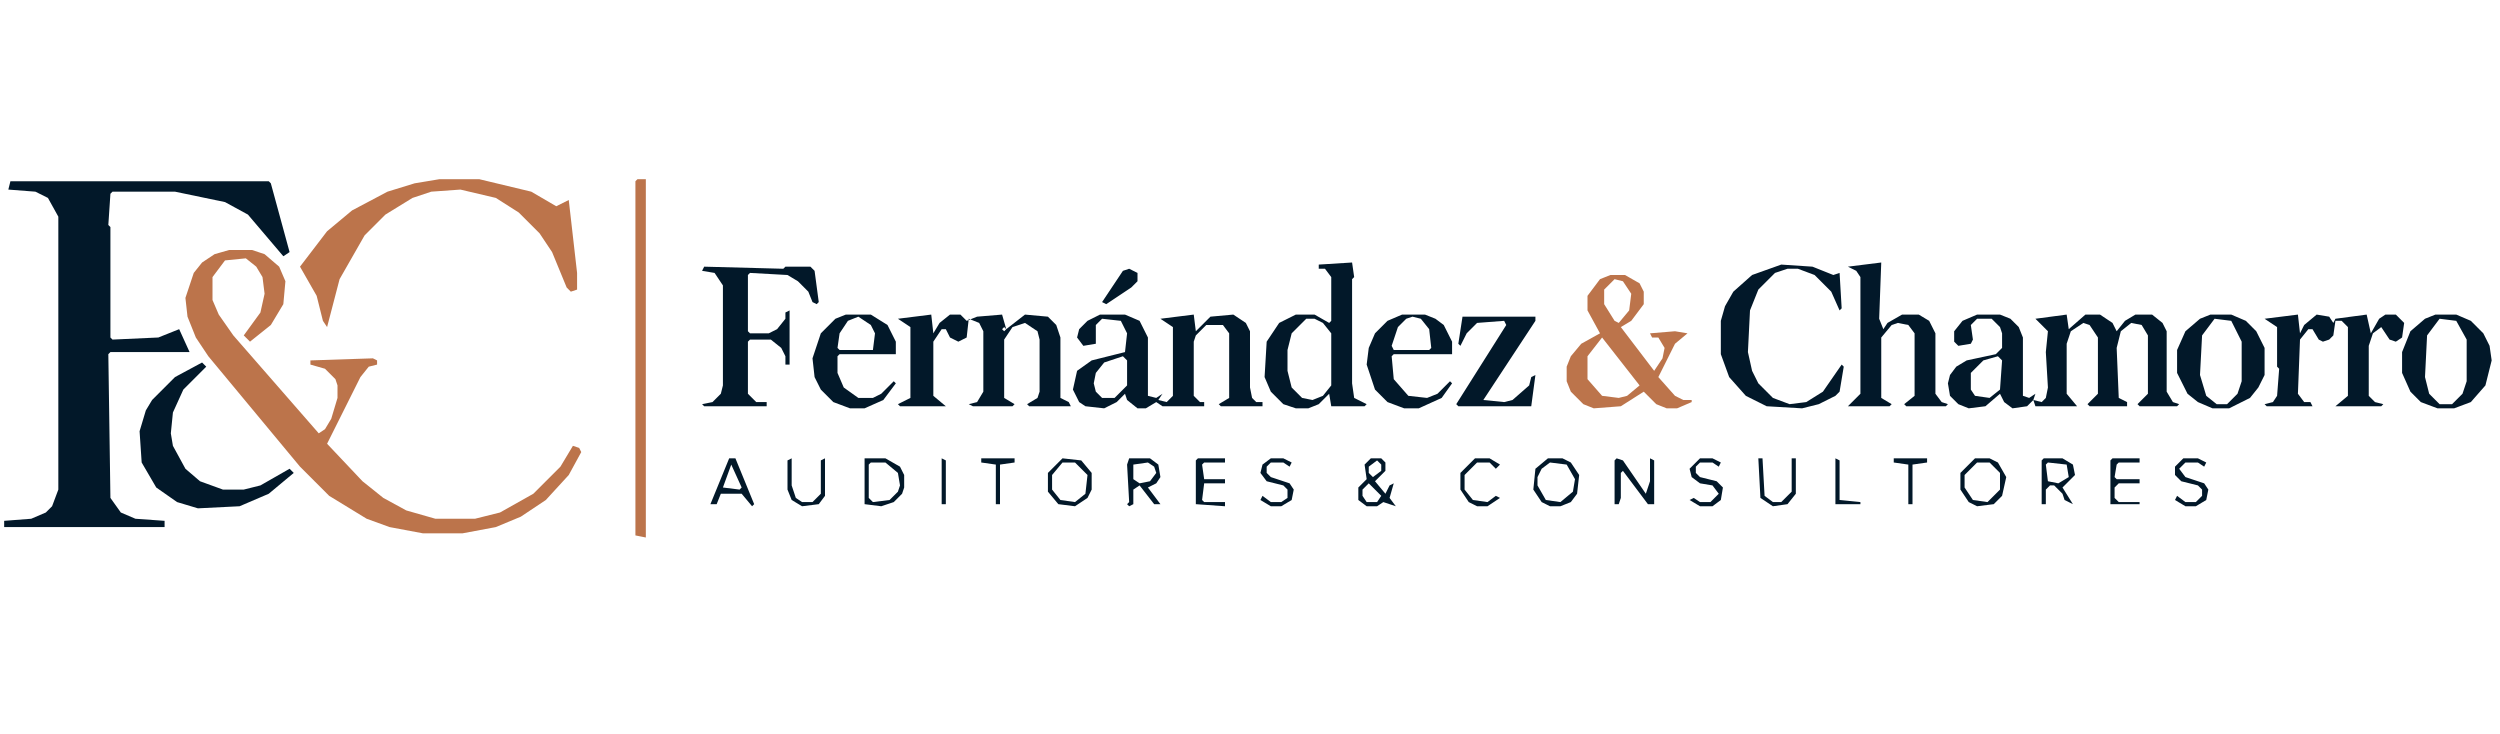
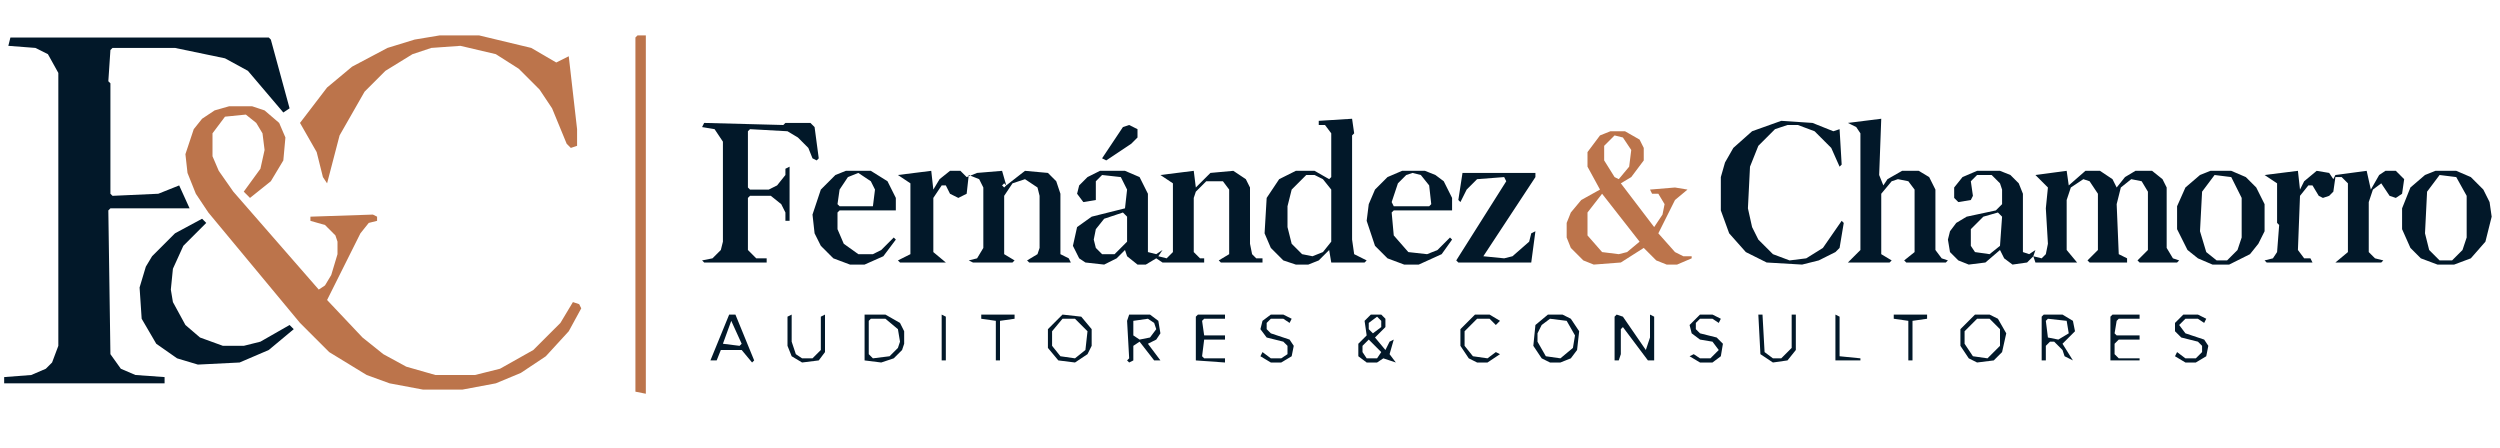
- <svg xmlns="http://www.w3.org/2000/svg" viewBox="0 0 1200 352" role="img" aria-label="Fernández &amp; Chamorro Auditores &amp; Consultores">
+ <svg xmlns="http://www.w3.org/2000/svg" viewBox="0 69 1200 215" role="img" aria-label="Fernández &amp; Chamorro Auditores &amp; Consultores">
  <path fill="#021829" fill-rule="evenodd" d="M1048 220 1044 224 1044 228 1047 231 1055 233 1057 235 1057 238 1054 241 1049 241 1045 238 1044 240 1049 243 1054 243 1059 240 1060 235 1058 232 1049 229 1046 225 1049 222 1055 222 1058 224 1059 222 1055 220Z M1014 220 1013 221 1013 242 1027 242 1027 241 1017 241 1015 239 1015 234 1017 232 1027 232 1027 230 1016 230 1015 229 1016 223 1017 222 1027 222 1027 220Z M981 220 980 221 980 242 982 242 982 235 984 233 986 233 990 237 991 240 995 242 990 234 996 228 995 223 990 220Z M982 223 983 222 992 223 993 229 988 232 983 231Z M948 220 941 227 941 235 945 241 949 243 957 242 961 238 963 229 959 222 955 220Z M949 222 955 222 960 227 960 235 954 241 947 240 943 234 943 228Z M909 220 909 222 916 223 916 242 918 242 918 223 925 222 925 220Z M881 220 881 242 893 242 893 241 883 240 883 221Z M844 220 845 239 851 243 858 242 862 237 862 220 860 220 860 236 855 241 851 241 847 238 846 220Z M816 220 811 225 812 229 816 232 822 233 825 237 821 241 816 241 813 239 811 240 816 243 822 243 826 240 827 234 824 231 816 229 814 227 814 224 816 222 822 222 825 224 826 222 822 220Z M776 220 775 221 775 242 777 242 778 239 778 227 779 226 791 242 794 242 794 221 792 220 792 231 790 237 779 221Z M743 220 737 225 736 235 740 241 744 243 749 243 754 241 757 237 758 228 754 222 750 220Z M744 222 752 223 756 230 755 236 749 241 742 240 738 233 738 229 740 225Z M708 220 701 227 701 235 705 241 709 243 714 243 720 239 718 238 714 241 707 240 703 235 703 228 709 222 715 222 718 225 720 223 715 220Z M658 220 655 223 656 230 652 234 652 240 656 243 661 243 664 241 670 243 667 239 669 232 667 233 665 237 660 231 665 226 665 222 663 220Z M657 232 663 238 661 241 656 241 654 238 654 235Z M661 221 663 223 663 226 659 229 657 227 657 224Z M610 220 606 223 605 227 608 231 616 233 618 235 618 239 615 241 610 241 606 238 605 240 610 243 615 243 620 240 621 235 619 232 610 229 608 227 608 224 610 222 616 222 619 224 620 222 616 220Z M575 220 574 221 574 242 588 243 588 241 578 241 577 240 578 232 588 232 588 230 578 230 577 223 578 222 588 222 588 220Z M542 220 541 223 542 241 541 242 542 243 544 242 544 235 547 233 554 242 557 242 551 234 555 232 557 229 556 223 552 220Z M544 223 551 222 554 224 555 227 552 231 547 232 544 230Z M510 220 503 227 503 236 508 242 516 243 522 239 524 235 524 227 519 221Z M510 222 516 222 522 228 521 237 516 241 509 240 505 235 505 228Z M471 220 471 222 478 223 478 242 480 242 480 223 487 222 487 220Z M452 220 452 242 454 242 454 221Z M415 220 415 242 423 243 429 241 433 237 434 234 434 228 432 224 425 220Z M418 222 425 222 431 227 432 233 431 236 427 240 419 241 417 239 417 223Z M378 221 378 235 380 240 385 243 393 242 396 238 396 220 394 221 394 237 390 241 385 241 382 239 380 233 380 220Z M350 220 341 242 344 242 346 237 356 237 361 243 362 242 353 220Z M351 223 356 234 355 235 347 234Z M97 174 84 181 73 192 70 197 67 207 68 222 75 234 85 241 95 244 115 243 129 237 141 227 139 225 125 233 117 235 107 235 96 231 89 225 83 214 82 208 83 198 88 187 99 176Z M702 152 700 165 701 166 704 160 709 155 722 154 723 156 699 194 700 195 735 195 737 180 735 181 734 185 726 192 722 193 712 192 737 154 737 152Z M1169 151 1164 153 1157 159 1153 169 1153 179 1157 188 1162 193 1170 196 1178 196 1186 193 1193 185 1196 173 1195 166 1192 160 1186 154 1179 151Z M1171 153 1179 154 1184 163 1184 183 1182 189 1177 194 1171 194 1166 189 1164 181 1165 161Z M1087 153 1093 157 1093 176 1094 177 1093 190 1091 193 1087 194 1088 195 1110 195 1109 193 1106 193 1103 189 1104 163 1108 158 1110 158 1113 163 1115 164 1118 163 1120 161 1121 154 1124 154 1127 157 1127 190 1121 195 1143 195 1144 194 1140 193 1137 190 1137 166 1139 160 1143 157 1147 163 1150 164 1153 162 1154 155 1150 151 1145 151 1142 153 1138 160 1136 151 1121 153 1120 155 1118 152 1112 151 1106 156 1104 160 1103 151Z M1061 151 1056 153 1049 159 1045 168 1045 179 1050 189 1055 193 1062 196 1070 196 1080 191 1084 186 1087 180 1087 167 1083 159 1078 154 1071 151Z M1063 153 1071 154 1076 164 1076 183 1074 189 1069 194 1064 194 1059 190 1056 180 1057 161Z M938 159 938 164 940 166 946 165 947 163 946 156 949 153 956 153 960 157 961 160 961 167 958 170 944 173 939 176 936 180 935 184 936 190 940 194 945 196 953 195 960 189 962 193 966 196 973 195 976 192 977 195 997 195 992 189 992 165 994 159 1000 155 1003 156 1007 162 1007 189 1002 194 1003 195 1021 195 1021 193 1017 191 1016 167 1018 159 1023 155 1028 156 1031 161 1031 189 1026 194 1027 195 1045 195 1046 194 1043 193 1040 188 1040 159 1038 155 1033 151 1025 151 1020 154 1016 159 1014 155 1008 151 1001 151 993 158 992 151 977 153 983 159 982 169 983 186 982 191 980 193 976 192 977 189 974 191 971 190 971 162 969 157 965 153 960 151 949 151 942 154Z M959 171 961 173 960 187 955 191 948 190 946 187 946 179 952 173Z M673 151 666 154 660 160 657 167 656 175 660 187 666 193 674 196 681 196 692 191 697 184 696 183 690 189 685 191 676 190 669 182 668 171 669 170 697 170 697 164 693 156 689 153 684 151Z M671 157 675 153 678 152 682 153 686 158 687 167 686 168 669 168 668 166Z M518 158 517 162 520 166 526 165 526 156 529 153 538 154 541 160 540 169 524 173 517 178 515 187 518 193 521 195 530 196 536 193 540 189 541 192 546 196 550 196 555 193 558 195 578 195 578 193 576 193 573 190 573 164 574 161 579 156 587 156 590 160 590 191 585 194 586 195 606 195 606 193 603 193 601 191 600 186 600 159 598 155 592 151 581 152 574 159 573 151 557 153 563 157 563 190 560 193 556 192 558 189 555 191 551 190 551 162 547 154 540 151 528 151 522 154Z M539 171 541 173 541 185 535 191 529 191 526 188 525 184 526 179 530 174Z M431 153 437 157 437 191 431 194 432 195 454 195 448 190 448 164 452 158 454 158 456 162 460 164 464 162 465 153 470 155 472 159 472 188 469 193 465 194 467 195 486 195 487 194 482 191 482 163 486 157 492 155 498 159 499 163 499 188 498 191 493 194 494 195 514 195 513 193 509 191 509 162 507 156 503 152 492 151 483 158 481 151 469 152 464 154 461 151 456 151 451 155 448 160 447 151Z M481 158 482 157 483 158 482 159Z M406 151 401 153 394 160 390 172 391 181 394 187 400 193 408 196 415 196 424 192 430 184 429 183 423 189 419 191 412 191 405 186 402 179 402 171 403 170 430 170 430 164 426 156 418 151Z M407 154 412 152 418 156 420 160 419 168 403 168 402 167 403 160Z M546 131 542 129 539 130 529 145 531 146 543 138 546 135Z M338 128 337 130 343 131 347 137 347 185 346 189 342 193 337 194 338 195 368 195 368 193 363 193 359 189 359 164 360 163 370 163 375 167 377 171 377 175 379 175 379 149 377 150 377 153 373 158 369 160 360 160 359 159 359 132 360 131 378 132 383 135 388 140 390 145 392 146 393 145 391 130 389 128 377 128 376 129Z M855 127 841 132 832 140 828 147 826 154 826 170 830 181 838 190 848 195 865 196 873 194 881 190 883 188 885 176 884 175 875 188 867 193 859 194 851 191 844 184 841 178 839 169 840 149 844 139 852 131 858 129 863 129 871 132 879 140 883 149 884 148 883 131 880 132 870 128Z M887 128 891 130 893 133 893 189 887 195 907 195 908 194 903 191 903 162 908 156 911 155 916 156 919 160 919 190 914 194 915 195 934 195 935 194 932 193 929 189 929 160 926 154 921 151 913 151 906 155 904 158 902 153 903 126Z M649 126 633 127 633 129 636 129 639 133 639 154 638 155 631 151 622 151 614 155 608 164 607 181 610 188 616 194 622 196 628 196 633 194 638 189 639 195 655 195 656 194 650 191 649 184 649 134 650 133Z M627 153 631 153 635 155 639 160 639 185 635 190 630 192 625 191 620 186 618 178 618 168 620 160Z M5 87 4 91 17 92 23 95 28 104 28 235 25 243 22 246 15 249 2 250 2 253 79 253 79 250 65 249 58 246 53 239 52 170 53 169 91 169 86 158 76 162 54 163 53 162 53 109 52 108 53 93 54 92 84 92 108 97 119 103 136 123 139 121 130 88 129 87Z" />
  <path fill="#bc744b" fill-rule="evenodd" d="M768 134 762 142 762 149 768 160 759 165 754 171 752 176 752 183 754 188 760 194 765 196 778 195 789 188 795 194 800 196 805 196 812 193 812 192 808 192 804 190 796 181 804 165 810 160 804 159 792 160 793 162 796 162 799 167 798 172 794 178 778 157 783 154 789 146 789 140 787 136 780 132 773 132Z M769 162 787 185 781 190 777 191 769 190 762 182 762 171Z M775 134 779 135 783 141 782 149 777 155 775 154 770 146 770 139Z M93 131 89 143 90 152 94 162 100 171 144 224 158 238 176 249 187 253 203 256 222 256 238 253 250 248 262 240 273 228 279 217 278 215 275 214 269 224 256 237 240 246 228 249 209 249 195 245 184 239 174 231 157 213 173 181 177 176 181 175 181 173 179 172 149 173 149 175 156 177 161 182 162 185 162 191 159 201 156 206 153 208 112 161 105 151 102 144 102 133 108 125 118 124 123 128 126 133 127 141 125 150 117 161 120 164 130 156 136 146 137 135 134 128 127 122 121 120 110 120 103 122 97 126Z M306 86 305 87 305 257 310 258 310 86Z M273 96 267 99 255 92 230 86 211 86 199 88 186 92 169 101 157 111 144 128 152 142 155 154 157 157 163 134 175 113 185 103 198 95 207 92 221 91 238 95 249 102 259 112 265 121 272 138 274 140 277 139 277 131Z" />
</svg>
